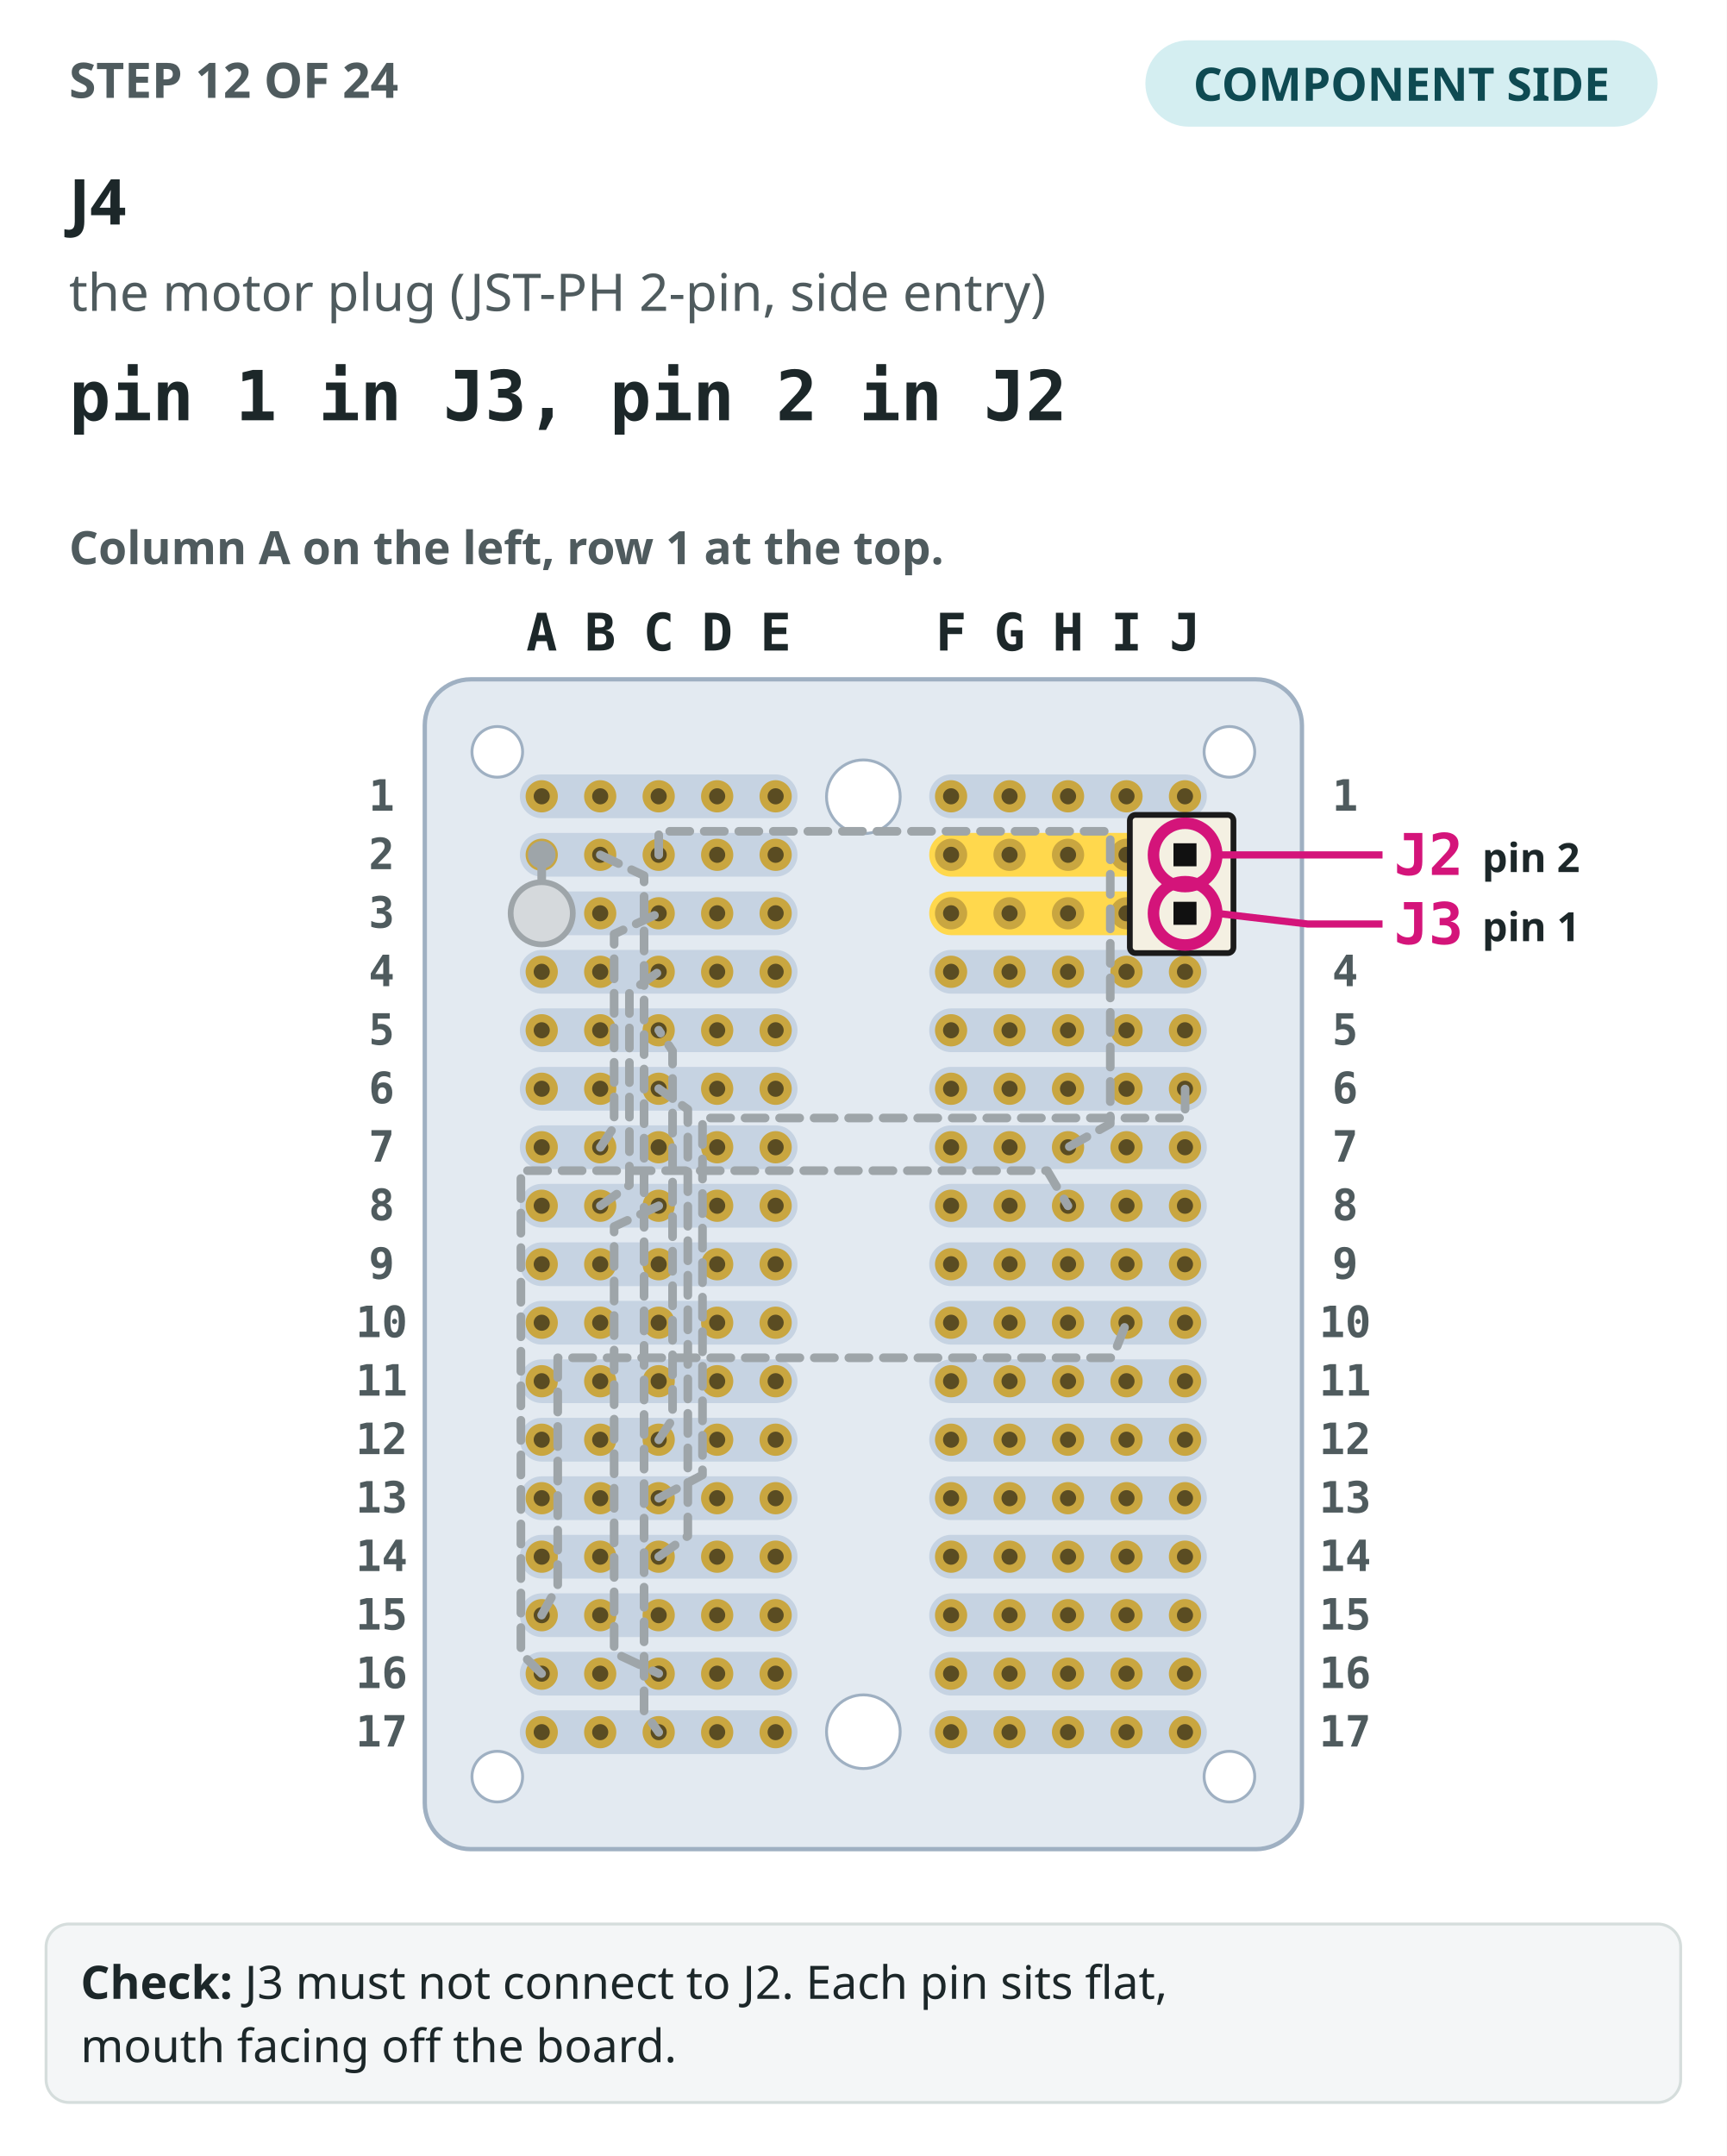
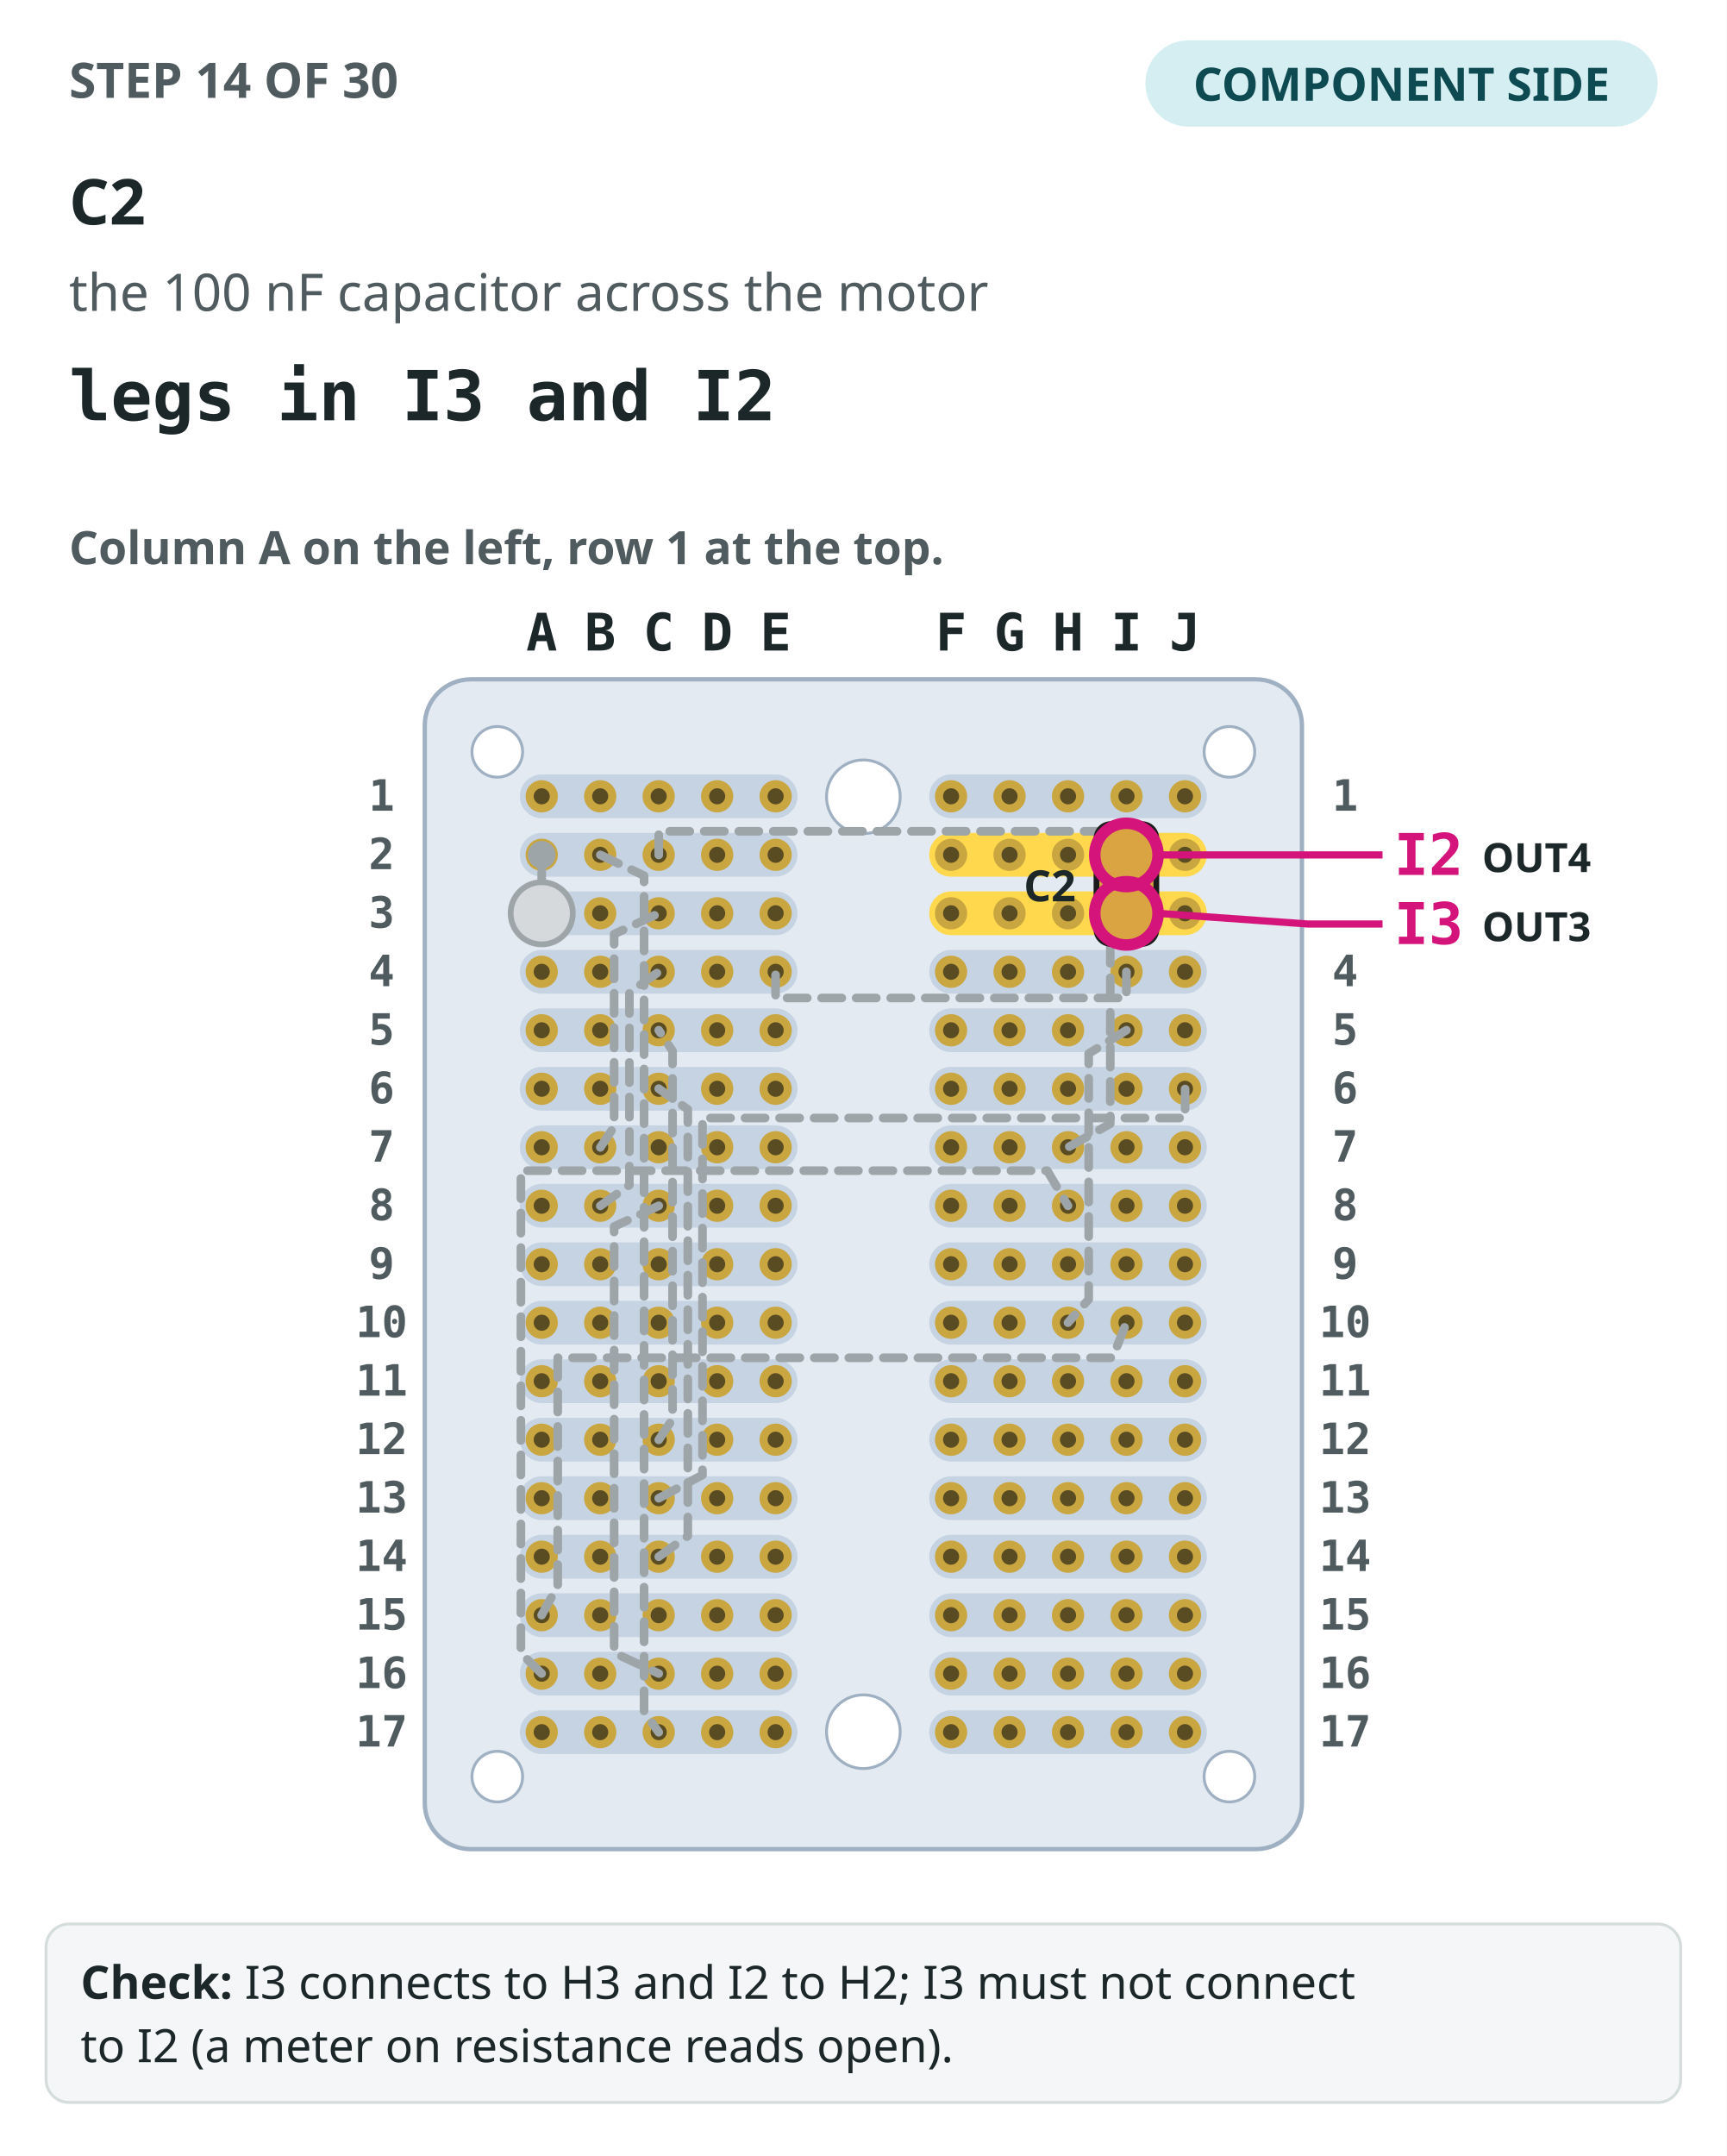
- <svg xmlns="http://www.w3.org/2000/svg" viewBox="0 0 600 749" role="img" aria-label="Step 12: The perfboard seen from the component side, column A on the left, with the 11 earlier steps drawn in grey. J4 drawn in colour, pin 1 in J3, pin 2 in J2, its holes circled.">
+ <svg xmlns="http://www.w3.org/2000/svg" viewBox="0 0 600 749" role="img" aria-label="Step 14: The perfboard seen from the component side, column A on the left, with the 13 earlier steps drawn in grey. C2 drawn in colour, legs in I3 and I2, its holes circled.">
  <rect width="600" height="749" fill="#ffffff" />
-   <text x="24" y="34" font-family="IBM Plex Sans,ui-sans-serif,system-ui,sans-serif" font-size="17" font-weight="700" fill="#4f5b5e">STEP 12 OF 24</text>
+   <text x="24" y="34" font-family="IBM Plex Sans,ui-sans-serif,system-ui,sans-serif" font-size="17" font-weight="700" fill="#4f5b5e">STEP 14 OF 30</text>
  <rect x="398" y="14" width="178" height="30" rx="15" fill="#d4eef1" />
  <text x="487" y="35" text-anchor="middle" font-family="IBM Plex Sans,ui-sans-serif,system-ui,sans-serif" font-size="16" font-weight="700" fill="#0e4a52">COMPONENT SIDE</text>
-   <text x="24" y="78" font-family="IBM Plex Sans,ui-sans-serif,system-ui,sans-serif" font-size="22" font-weight="700" fill="#1c2729">J4</text>
-   <text x="24" y="108" font-family="IBM Plex Sans,ui-sans-serif,system-ui,sans-serif" font-size="18" fill="#4f5b5e">the motor plug (JST-PH 2-pin, side entry)</text>
-   <text x="24" y="146" font-family="IBM Plex Mono,ui-monospace,SFMono-Regular,Menlo,monospace" font-size="24" font-weight="700" fill="#1c2729">pin 1 in J3, pin 2 in J2</text>
+   <text x="24" y="78" font-family="IBM Plex Sans,ui-sans-serif,system-ui,sans-serif" font-size="22" font-weight="700" fill="#1c2729">C2</text>
+   <text x="24" y="108" font-family="IBM Plex Sans,ui-sans-serif,system-ui,sans-serif" font-size="18" fill="#4f5b5e">the 100 nF capacitor across the motor</text>
+   <text x="24" y="146" font-family="IBM Plex Mono,ui-monospace,SFMono-Regular,Menlo,monospace" font-size="24" font-weight="700" fill="#1c2729">legs in I3 and I2</text>
  <text x="24" y="196" font-family="IBM Plex Sans,ui-sans-serif,system-ui,sans-serif" font-size="16" font-weight="600" fill="#4f5b5e">Column A on the left, row 1 at the top.</text>
  <rect x="147.6" y="236" width="304.8" height="406.4" rx="16" fill="#e3eaf1" stroke="#9fb0c2" stroke-width="1.5" />
  <rect x="180.64" y="269.04" width="96.48" height="15.2" rx="7.6" fill="#c6d3e2" />
  <rect x="322.88" y="269.04" width="96.48" height="15.2" rx="7.6" fill="#c6d3e2" />
  <rect x="180.64" y="289.36" width="96.48" height="15.2" rx="7.6" fill="#c6d3e2" />
  <rect x="322.88" y="289.36" width="96.48" height="15.2" rx="7.6" fill="#ffd84d" />
  <rect x="180.64" y="309.68" width="96.48" height="15.2" rx="7.6" fill="#c6d3e2" />
  <rect x="322.88" y="309.68" width="96.48" height="15.2" rx="7.6" fill="#ffd84d" />
  <rect x="180.64" y="330" width="96.48" height="15.2" rx="7.6" fill="#c6d3e2" />
  <rect x="322.88" y="330" width="96.48" height="15.2" rx="7.6" fill="#c6d3e2" />
  <rect x="180.64" y="350.32" width="96.48" height="15.2" rx="7.6" fill="#c6d3e2" />
  <rect x="322.88" y="350.32" width="96.48" height="15.2" rx="7.6" fill="#c6d3e2" />
  <rect x="180.64" y="370.64" width="96.48" height="15.2" rx="7.6" fill="#c6d3e2" />
  <rect x="322.88" y="370.64" width="96.48" height="15.2" rx="7.6" fill="#c6d3e2" />
  <rect x="180.64" y="390.96" width="96.48" height="15.2" rx="7.6" fill="#c6d3e2" />
  <rect x="322.88" y="390.96" width="96.48" height="15.2" rx="7.6" fill="#c6d3e2" />
  <rect x="180.64" y="411.28" width="96.48" height="15.2" rx="7.6" fill="#c6d3e2" />
  <rect x="322.88" y="411.28" width="96.48" height="15.2" rx="7.6" fill="#c6d3e2" />
  <rect x="180.64" y="431.6" width="96.48" height="15.2" rx="7.6" fill="#c6d3e2" />
  <rect x="322.88" y="431.6" width="96.48" height="15.2" rx="7.6" fill="#c6d3e2" />
  <rect x="180.64" y="451.92" width="96.48" height="15.2" rx="7.6" fill="#c6d3e2" />
  <rect x="322.88" y="451.92" width="96.48" height="15.2" rx="7.6" fill="#c6d3e2" />
  <rect x="180.64" y="472.24" width="96.48" height="15.2" rx="7.6" fill="#c6d3e2" />
  <rect x="322.88" y="472.24" width="96.48" height="15.2" rx="7.6" fill="#c6d3e2" />
  <rect x="180.64" y="492.56" width="96.48" height="15.2" rx="7.6" fill="#c6d3e2" />
  <rect x="322.88" y="492.56" width="96.48" height="15.2" rx="7.6" fill="#c6d3e2" />
  <rect x="180.64" y="512.88" width="96.48" height="15.2" rx="7.6" fill="#c6d3e2" />
  <rect x="322.88" y="512.88" width="96.48" height="15.2" rx="7.6" fill="#c6d3e2" />
  <rect x="180.64" y="533.2" width="96.48" height="15.2" rx="7.6" fill="#c6d3e2" />
  <rect x="322.88" y="533.2" width="96.48" height="15.2" rx="7.6" fill="#c6d3e2" />
  <rect x="180.64" y="553.52" width="96.48" height="15.2" rx="7.6" fill="#c6d3e2" />
  <rect x="322.88" y="553.52" width="96.48" height="15.2" rx="7.6" fill="#c6d3e2" />
  <rect x="180.64" y="573.84" width="96.48" height="15.2" rx="7.6" fill="#c6d3e2" />
  <rect x="322.88" y="573.84" width="96.48" height="15.2" rx="7.6" fill="#c6d3e2" />
  <rect x="180.64" y="594.16" width="96.48" height="15.2" rx="7.6" fill="#c6d3e2" />
  <rect x="322.88" y="594.16" width="96.48" height="15.2" rx="7.6" fill="#c6d3e2" />
  <circle cx="300" cy="276.8" r="12.8" fill="#ffffff" stroke="#9fb0c2" />
  <circle cx="300" cy="601.6" r="12.8" fill="#ffffff" stroke="#9fb0c2" />
  <circle cx="172.8" cy="261.2" r="8.8" fill="#ffffff" stroke="#9fb0c2" />
  <circle cx="427.2" cy="261.2" r="8.8" fill="#ffffff" stroke="#9fb0c2" />
  <circle cx="172.8" cy="617.2" r="8.8" fill="#ffffff" stroke="#9fb0c2" />
  <circle cx="427.2" cy="617.2" r="8.8" fill="#ffffff" stroke="#9fb0c2" />
  <circle cx="188.24" cy="276.64" r="5.6" fill="#c9a640" />
  <circle cx="188.24" cy="276.64" r="2.8" fill="#5a4c22" />
  <circle cx="208.56" cy="276.64" r="5.6" fill="#c9a640" />
  <circle cx="208.56" cy="276.64" r="2.8" fill="#5a4c22" />
  <circle cx="228.88" cy="276.64" r="5.6" fill="#c9a640" />
  <circle cx="228.88" cy="276.64" r="2.8" fill="#5a4c22" />
  <circle cx="249.2" cy="276.64" r="5.6" fill="#c9a640" />
  <circle cx="249.2" cy="276.64" r="2.8" fill="#5a4c22" />
  <circle cx="269.52" cy="276.64" r="5.6" fill="#c9a640" />
  <circle cx="269.52" cy="276.64" r="2.8" fill="#5a4c22" />
  <circle cx="330.48" cy="276.64" r="5.6" fill="#c9a640" />
  <circle cx="330.48" cy="276.64" r="2.8" fill="#5a4c22" />
  <circle cx="350.8" cy="276.64" r="5.6" fill="#c9a640" />
  <circle cx="350.8" cy="276.64" r="2.8" fill="#5a4c22" />
  <circle cx="371.12" cy="276.64" r="5.6" fill="#c9a640" />
  <circle cx="371.12" cy="276.64" r="2.8" fill="#5a4c22" />
  <circle cx="391.44" cy="276.64" r="5.6" fill="#c9a640" />
  <circle cx="391.44" cy="276.64" r="2.8" fill="#5a4c22" />
  <circle cx="411.76" cy="276.64" r="5.6" fill="#c9a640" />
  <circle cx="411.76" cy="276.64" r="2.8" fill="#5a4c22" />
  <circle cx="188.24" cy="296.96" r="5.6" fill="#c9a640" />
  <circle cx="188.24" cy="296.96" r="2.8" fill="#5a4c22" />
  <circle cx="208.56" cy="296.96" r="5.6" fill="#c9a640" />
  <circle cx="208.56" cy="296.96" r="2.8" fill="#5a4c22" />
  <circle cx="228.88" cy="296.96" r="5.6" fill="#c9a640" />
  <circle cx="228.88" cy="296.96" r="2.8" fill="#5a4c22" />
  <circle cx="249.2" cy="296.96" r="5.6" fill="#c9a640" />
  <circle cx="249.2" cy="296.96" r="2.8" fill="#5a4c22" />
  <circle cx="269.52" cy="296.96" r="5.6" fill="#c9a640" />
  <circle cx="269.52" cy="296.96" r="2.8" fill="#5a4c22" />
  <circle cx="330.48" cy="296.96" r="5.6" fill="#c9a640" />
  <circle cx="330.48" cy="296.96" r="2.8" fill="#5a4c22" />
  <circle cx="350.8" cy="296.96" r="5.6" fill="#c9a640" />
  <circle cx="350.8" cy="296.96" r="2.8" fill="#5a4c22" />
  <circle cx="371.12" cy="296.96" r="5.6" fill="#c9a640" />
  <circle cx="371.12" cy="296.96" r="2.8" fill="#5a4c22" />
  <circle cx="391.44" cy="296.96" r="5.6" fill="#c9a640" />
  <circle cx="391.44" cy="296.96" r="2.8" fill="#5a4c22" />
  <circle cx="411.76" cy="296.96" r="5.6" fill="#c9a640" />
  <circle cx="411.76" cy="296.96" r="2.8" fill="#5a4c22" />
  <circle cx="188.24" cy="317.28" r="5.6" fill="#c9a640" />
  <circle cx="188.24" cy="317.28" r="2.8" fill="#5a4c22" />
  <circle cx="208.56" cy="317.28" r="5.6" fill="#c9a640" />
  <circle cx="208.56" cy="317.28" r="2.8" fill="#5a4c22" />
  <circle cx="228.88" cy="317.28" r="5.6" fill="#c9a640" />
  <circle cx="228.88" cy="317.28" r="2.8" fill="#5a4c22" />
  <circle cx="249.2" cy="317.28" r="5.6" fill="#c9a640" />
  <circle cx="249.2" cy="317.28" r="2.8" fill="#5a4c22" />
  <circle cx="269.52" cy="317.28" r="5.6" fill="#c9a640" />
  <circle cx="269.52" cy="317.28" r="2.8" fill="#5a4c22" />
  <circle cx="330.48" cy="317.28" r="5.6" fill="#c9a640" />
  <circle cx="330.48" cy="317.28" r="2.8" fill="#5a4c22" />
  <circle cx="350.8" cy="317.28" r="5.6" fill="#c9a640" />
  <circle cx="350.8" cy="317.28" r="2.8" fill="#5a4c22" />
  <circle cx="371.12" cy="317.28" r="5.6" fill="#c9a640" />
  <circle cx="371.12" cy="317.28" r="2.8" fill="#5a4c22" />
  <circle cx="391.44" cy="317.28" r="5.6" fill="#c9a640" />
  <circle cx="391.44" cy="317.28" r="2.8" fill="#5a4c22" />
  <circle cx="411.76" cy="317.28" r="5.6" fill="#c9a640" />
  <circle cx="411.76" cy="317.28" r="2.8" fill="#5a4c22" />
  <circle cx="188.24" cy="337.6" r="5.6" fill="#c9a640" />
  <circle cx="188.24" cy="337.6" r="2.8" fill="#5a4c22" />
  <circle cx="208.56" cy="337.6" r="5.6" fill="#c9a640" />
  <circle cx="208.56" cy="337.6" r="2.8" fill="#5a4c22" />
  <circle cx="228.88" cy="337.6" r="5.6" fill="#c9a640" />
  <circle cx="228.88" cy="337.6" r="2.8" fill="#5a4c22" />
  <circle cx="249.2" cy="337.6" r="5.6" fill="#c9a640" />
  <circle cx="249.2" cy="337.6" r="2.8" fill="#5a4c22" />
  <circle cx="269.52" cy="337.6" r="5.6" fill="#c9a640" />
  <circle cx="269.52" cy="337.6" r="2.8" fill="#5a4c22" />
  <circle cx="330.48" cy="337.6" r="5.6" fill="#c9a640" />
  <circle cx="330.48" cy="337.6" r="2.8" fill="#5a4c22" />
  <circle cx="350.8" cy="337.6" r="5.6" fill="#c9a640" />
  <circle cx="350.8" cy="337.6" r="2.8" fill="#5a4c22" />
  <circle cx="371.12" cy="337.6" r="5.6" fill="#c9a640" />
  <circle cx="371.12" cy="337.6" r="2.8" fill="#5a4c22" />
  <circle cx="391.44" cy="337.6" r="5.6" fill="#c9a640" />
  <circle cx="391.44" cy="337.6" r="2.8" fill="#5a4c22" />
  <circle cx="411.76" cy="337.6" r="5.6" fill="#c9a640" />
  <circle cx="411.76" cy="337.6" r="2.8" fill="#5a4c22" />
  <circle cx="188.24" cy="357.92" r="5.6" fill="#c9a640" />
  <circle cx="188.24" cy="357.92" r="2.8" fill="#5a4c22" />
  <circle cx="208.56" cy="357.92" r="5.6" fill="#c9a640" />
  <circle cx="208.56" cy="357.92" r="2.8" fill="#5a4c22" />
  <circle cx="228.88" cy="357.92" r="5.6" fill="#c9a640" />
  <circle cx="228.88" cy="357.92" r="2.8" fill="#5a4c22" />
  <circle cx="249.2" cy="357.92" r="5.6" fill="#c9a640" />
  <circle cx="249.2" cy="357.92" r="2.8" fill="#5a4c22" />
  <circle cx="269.52" cy="357.92" r="5.6" fill="#c9a640" />
  <circle cx="269.52" cy="357.92" r="2.8" fill="#5a4c22" />
  <circle cx="330.48" cy="357.92" r="5.6" fill="#c9a640" />
  <circle cx="330.48" cy="357.92" r="2.8" fill="#5a4c22" />
  <circle cx="350.8" cy="357.92" r="5.6" fill="#c9a640" />
  <circle cx="350.8" cy="357.92" r="2.8" fill="#5a4c22" />
  <circle cx="371.12" cy="357.92" r="5.6" fill="#c9a640" />
  <circle cx="371.12" cy="357.92" r="2.8" fill="#5a4c22" />
  <circle cx="391.44" cy="357.92" r="5.6" fill="#c9a640" />
  <circle cx="391.44" cy="357.92" r="2.8" fill="#5a4c22" />
  <circle cx="411.76" cy="357.92" r="5.6" fill="#c9a640" />
  <circle cx="411.76" cy="357.92" r="2.8" fill="#5a4c22" />
  <circle cx="188.24" cy="378.24" r="5.6" fill="#c9a640" />
  <circle cx="188.24" cy="378.24" r="2.8" fill="#5a4c22" />
  <circle cx="208.56" cy="378.24" r="5.6" fill="#c9a640" />
  <circle cx="208.56" cy="378.24" r="2.8" fill="#5a4c22" />
  <circle cx="228.88" cy="378.24" r="5.6" fill="#c9a640" />
  <circle cx="228.88" cy="378.24" r="2.8" fill="#5a4c22" />
  <circle cx="249.2" cy="378.24" r="5.6" fill="#c9a640" />
  <circle cx="249.2" cy="378.24" r="2.8" fill="#5a4c22" />
  <circle cx="269.52" cy="378.24" r="5.6" fill="#c9a640" />
  <circle cx="269.52" cy="378.24" r="2.8" fill="#5a4c22" />
  <circle cx="330.48" cy="378.24" r="5.6" fill="#c9a640" />
  <circle cx="330.48" cy="378.24" r="2.8" fill="#5a4c22" />
  <circle cx="350.8" cy="378.24" r="5.6" fill="#c9a640" />
  <circle cx="350.8" cy="378.24" r="2.8" fill="#5a4c22" />
  <circle cx="371.12" cy="378.24" r="5.6" fill="#c9a640" />
  <circle cx="371.12" cy="378.24" r="2.8" fill="#5a4c22" />
  <circle cx="391.44" cy="378.24" r="5.6" fill="#c9a640" />
  <circle cx="391.44" cy="378.24" r="2.8" fill="#5a4c22" />
  <circle cx="411.76" cy="378.24" r="5.6" fill="#c9a640" />
  <circle cx="411.76" cy="378.24" r="2.8" fill="#5a4c22" />
  <circle cx="188.24" cy="398.56" r="5.6" fill="#c9a640" />
  <circle cx="188.24" cy="398.56" r="2.8" fill="#5a4c22" />
  <circle cx="208.56" cy="398.56" r="5.6" fill="#c9a640" />
  <circle cx="208.56" cy="398.56" r="2.8" fill="#5a4c22" />
  <circle cx="228.88" cy="398.56" r="5.6" fill="#c9a640" />
  <circle cx="228.88" cy="398.56" r="2.8" fill="#5a4c22" />
  <circle cx="249.2" cy="398.56" r="5.6" fill="#c9a640" />
  <circle cx="249.2" cy="398.56" r="2.8" fill="#5a4c22" />
  <circle cx="269.52" cy="398.56" r="5.6" fill="#c9a640" />
  <circle cx="269.52" cy="398.56" r="2.8" fill="#5a4c22" />
  <circle cx="330.48" cy="398.56" r="5.6" fill="#c9a640" />
  <circle cx="330.48" cy="398.56" r="2.8" fill="#5a4c22" />
  <circle cx="350.8" cy="398.56" r="5.6" fill="#c9a640" />
  <circle cx="350.8" cy="398.56" r="2.8" fill="#5a4c22" />
  <circle cx="371.12" cy="398.56" r="5.6" fill="#c9a640" />
  <circle cx="371.12" cy="398.56" r="2.8" fill="#5a4c22" />
  <circle cx="391.44" cy="398.56" r="5.6" fill="#c9a640" />
  <circle cx="391.44" cy="398.56" r="2.8" fill="#5a4c22" />
  <circle cx="411.76" cy="398.56" r="5.6" fill="#c9a640" />
  <circle cx="411.76" cy="398.56" r="2.8" fill="#5a4c22" />
  <circle cx="188.24" cy="418.88" r="5.6" fill="#c9a640" />
  <circle cx="188.24" cy="418.88" r="2.8" fill="#5a4c22" />
  <circle cx="208.56" cy="418.88" r="5.6" fill="#c9a640" />
  <circle cx="208.56" cy="418.88" r="2.8" fill="#5a4c22" />
  <circle cx="228.88" cy="418.88" r="5.6" fill="#c9a640" />
  <circle cx="228.88" cy="418.88" r="2.8" fill="#5a4c22" />
  <circle cx="249.2" cy="418.88" r="5.6" fill="#c9a640" />
  <circle cx="249.2" cy="418.88" r="2.8" fill="#5a4c22" />
  <circle cx="269.52" cy="418.88" r="5.6" fill="#c9a640" />
  <circle cx="269.52" cy="418.88" r="2.8" fill="#5a4c22" />
  <circle cx="330.48" cy="418.88" r="5.6" fill="#c9a640" />
  <circle cx="330.48" cy="418.88" r="2.8" fill="#5a4c22" />
  <circle cx="350.8" cy="418.88" r="5.6" fill="#c9a640" />
  <circle cx="350.8" cy="418.88" r="2.8" fill="#5a4c22" />
  <circle cx="371.12" cy="418.88" r="5.6" fill="#c9a640" />
  <circle cx="371.12" cy="418.88" r="2.8" fill="#5a4c22" />
  <circle cx="391.44" cy="418.88" r="5.6" fill="#c9a640" />
  <circle cx="391.44" cy="418.88" r="2.8" fill="#5a4c22" />
  <circle cx="411.76" cy="418.88" r="5.6" fill="#c9a640" />
  <circle cx="411.76" cy="418.88" r="2.8" fill="#5a4c22" />
  <circle cx="188.24" cy="439.2" r="5.6" fill="#c9a640" />
  <circle cx="188.24" cy="439.2" r="2.8" fill="#5a4c22" />
  <circle cx="208.56" cy="439.2" r="5.6" fill="#c9a640" />
  <circle cx="208.56" cy="439.2" r="2.8" fill="#5a4c22" />
  <circle cx="228.88" cy="439.2" r="5.6" fill="#c9a640" />
  <circle cx="228.88" cy="439.2" r="2.8" fill="#5a4c22" />
  <circle cx="249.2" cy="439.2" r="5.6" fill="#c9a640" />
  <circle cx="249.2" cy="439.2" r="2.8" fill="#5a4c22" />
  <circle cx="269.52" cy="439.2" r="5.6" fill="#c9a640" />
  <circle cx="269.52" cy="439.2" r="2.8" fill="#5a4c22" />
  <circle cx="330.48" cy="439.2" r="5.6" fill="#c9a640" />
  <circle cx="330.48" cy="439.2" r="2.8" fill="#5a4c22" />
  <circle cx="350.8" cy="439.2" r="5.6" fill="#c9a640" />
  <circle cx="350.8" cy="439.2" r="2.8" fill="#5a4c22" />
  <circle cx="371.12" cy="439.2" r="5.6" fill="#c9a640" />
  <circle cx="371.12" cy="439.2" r="2.8" fill="#5a4c22" />
  <circle cx="391.44" cy="439.2" r="5.6" fill="#c9a640" />
  <circle cx="391.44" cy="439.2" r="2.8" fill="#5a4c22" />
  <circle cx="411.76" cy="439.2" r="5.6" fill="#c9a640" />
  <circle cx="411.76" cy="439.2" r="2.8" fill="#5a4c22" />
  <circle cx="188.24" cy="459.52" r="5.6" fill="#c9a640" />
  <circle cx="188.24" cy="459.52" r="2.8" fill="#5a4c22" />
  <circle cx="208.56" cy="459.52" r="5.6" fill="#c9a640" />
  <circle cx="208.56" cy="459.52" r="2.8" fill="#5a4c22" />
  <circle cx="228.88" cy="459.52" r="5.6" fill="#c9a640" />
  <circle cx="228.88" cy="459.52" r="2.8" fill="#5a4c22" />
  <circle cx="249.2" cy="459.52" r="5.6" fill="#c9a640" />
  <circle cx="249.2" cy="459.52" r="2.8" fill="#5a4c22" />
  <circle cx="269.52" cy="459.52" r="5.6" fill="#c9a640" />
  <circle cx="269.52" cy="459.52" r="2.8" fill="#5a4c22" />
  <circle cx="330.48" cy="459.52" r="5.6" fill="#c9a640" />
  <circle cx="330.48" cy="459.52" r="2.8" fill="#5a4c22" />
  <circle cx="350.8" cy="459.52" r="5.6" fill="#c9a640" />
  <circle cx="350.8" cy="459.52" r="2.8" fill="#5a4c22" />
  <circle cx="371.12" cy="459.52" r="5.6" fill="#c9a640" />
  <circle cx="371.12" cy="459.52" r="2.8" fill="#5a4c22" />
  <circle cx="391.44" cy="459.52" r="5.6" fill="#c9a640" />
  <circle cx="391.44" cy="459.52" r="2.8" fill="#5a4c22" />
  <circle cx="411.76" cy="459.52" r="5.6" fill="#c9a640" />
  <circle cx="411.76" cy="459.52" r="2.8" fill="#5a4c22" />
  <circle cx="188.24" cy="479.84" r="5.6" fill="#c9a640" />
  <circle cx="188.24" cy="479.84" r="2.8" fill="#5a4c22" />
  <circle cx="208.56" cy="479.84" r="5.6" fill="#c9a640" />
  <circle cx="208.56" cy="479.84" r="2.8" fill="#5a4c22" />
  <circle cx="228.88" cy="479.84" r="5.6" fill="#c9a640" />
  <circle cx="228.88" cy="479.84" r="2.8" fill="#5a4c22" />
  <circle cx="249.2" cy="479.84" r="5.6" fill="#c9a640" />
  <circle cx="249.2" cy="479.84" r="2.8" fill="#5a4c22" />
  <circle cx="269.52" cy="479.84" r="5.6" fill="#c9a640" />
  <circle cx="269.52" cy="479.84" r="2.8" fill="#5a4c22" />
  <circle cx="330.48" cy="479.84" r="5.6" fill="#c9a640" />
  <circle cx="330.48" cy="479.84" r="2.8" fill="#5a4c22" />
  <circle cx="350.8" cy="479.84" r="5.6" fill="#c9a640" />
  <circle cx="350.8" cy="479.84" r="2.8" fill="#5a4c22" />
  <circle cx="371.12" cy="479.84" r="5.6" fill="#c9a640" />
  <circle cx="371.12" cy="479.84" r="2.8" fill="#5a4c22" />
  <circle cx="391.44" cy="479.84" r="5.6" fill="#c9a640" />
  <circle cx="391.44" cy="479.84" r="2.8" fill="#5a4c22" />
  <circle cx="411.76" cy="479.84" r="5.6" fill="#c9a640" />
  <circle cx="411.76" cy="479.84" r="2.8" fill="#5a4c22" />
  <circle cx="188.24" cy="500.16" r="5.6" fill="#c9a640" />
  <circle cx="188.24" cy="500.16" r="2.8" fill="#5a4c22" />
  <circle cx="208.56" cy="500.16" r="5.6" fill="#c9a640" />
  <circle cx="208.56" cy="500.16" r="2.8" fill="#5a4c22" />
  <circle cx="228.88" cy="500.16" r="5.6" fill="#c9a640" />
  <circle cx="228.88" cy="500.16" r="2.8" fill="#5a4c22" />
  <circle cx="249.2" cy="500.16" r="5.6" fill="#c9a640" />
  <circle cx="249.2" cy="500.16" r="2.8" fill="#5a4c22" />
  <circle cx="269.52" cy="500.16" r="5.6" fill="#c9a640" />
  <circle cx="269.52" cy="500.16" r="2.8" fill="#5a4c22" />
  <circle cx="330.48" cy="500.16" r="5.6" fill="#c9a640" />
  <circle cx="330.48" cy="500.16" r="2.8" fill="#5a4c22" />
  <circle cx="350.8" cy="500.16" r="5.6" fill="#c9a640" />
  <circle cx="350.8" cy="500.16" r="2.8" fill="#5a4c22" />
  <circle cx="371.12" cy="500.16" r="5.6" fill="#c9a640" />
  <circle cx="371.12" cy="500.16" r="2.8" fill="#5a4c22" />
  <circle cx="391.44" cy="500.16" r="5.6" fill="#c9a640" />
  <circle cx="391.44" cy="500.16" r="2.8" fill="#5a4c22" />
  <circle cx="411.76" cy="500.16" r="5.6" fill="#c9a640" />
  <circle cx="411.76" cy="500.16" r="2.8" fill="#5a4c22" />
  <circle cx="188.24" cy="520.48" r="5.6" fill="#c9a640" />
  <circle cx="188.24" cy="520.48" r="2.8" fill="#5a4c22" />
  <circle cx="208.56" cy="520.48" r="5.6" fill="#c9a640" />
  <circle cx="208.56" cy="520.48" r="2.8" fill="#5a4c22" />
  <circle cx="228.88" cy="520.48" r="5.6" fill="#c9a640" />
  <circle cx="228.88" cy="520.48" r="2.8" fill="#5a4c22" />
  <circle cx="249.2" cy="520.48" r="5.6" fill="#c9a640" />
  <circle cx="249.2" cy="520.48" r="2.8" fill="#5a4c22" />
  <circle cx="269.52" cy="520.48" r="5.6" fill="#c9a640" />
  <circle cx="269.52" cy="520.48" r="2.8" fill="#5a4c22" />
  <circle cx="330.48" cy="520.48" r="5.6" fill="#c9a640" />
  <circle cx="330.48" cy="520.48" r="2.8" fill="#5a4c22" />
  <circle cx="350.8" cy="520.48" r="5.6" fill="#c9a640" />
  <circle cx="350.8" cy="520.48" r="2.8" fill="#5a4c22" />
  <circle cx="371.12" cy="520.48" r="5.6" fill="#c9a640" />
  <circle cx="371.12" cy="520.48" r="2.8" fill="#5a4c22" />
  <circle cx="391.44" cy="520.48" r="5.6" fill="#c9a640" />
  <circle cx="391.44" cy="520.48" r="2.8" fill="#5a4c22" />
  <circle cx="411.76" cy="520.48" r="5.6" fill="#c9a640" />
  <circle cx="411.76" cy="520.48" r="2.8" fill="#5a4c22" />
  <circle cx="188.24" cy="540.8" r="5.6" fill="#c9a640" />
  <circle cx="188.24" cy="540.8" r="2.8" fill="#5a4c22" />
  <circle cx="208.56" cy="540.8" r="5.6" fill="#c9a640" />
  <circle cx="208.56" cy="540.8" r="2.8" fill="#5a4c22" />
  <circle cx="228.88" cy="540.8" r="5.6" fill="#c9a640" />
  <circle cx="228.88" cy="540.8" r="2.8" fill="#5a4c22" />
  <circle cx="249.2" cy="540.8" r="5.6" fill="#c9a640" />
  <circle cx="249.2" cy="540.8" r="2.8" fill="#5a4c22" />
  <circle cx="269.52" cy="540.8" r="5.6" fill="#c9a640" />
  <circle cx="269.52" cy="540.8" r="2.8" fill="#5a4c22" />
  <circle cx="330.48" cy="540.8" r="5.6" fill="#c9a640" />
  <circle cx="330.48" cy="540.8" r="2.8" fill="#5a4c22" />
  <circle cx="350.8" cy="540.8" r="5.6" fill="#c9a640" />
  <circle cx="350.8" cy="540.8" r="2.8" fill="#5a4c22" />
  <circle cx="371.12" cy="540.8" r="5.6" fill="#c9a640" />
  <circle cx="371.12" cy="540.8" r="2.8" fill="#5a4c22" />
  <circle cx="391.44" cy="540.8" r="5.6" fill="#c9a640" />
  <circle cx="391.44" cy="540.8" r="2.8" fill="#5a4c22" />
  <circle cx="411.76" cy="540.8" r="5.6" fill="#c9a640" />
  <circle cx="411.76" cy="540.8" r="2.8" fill="#5a4c22" />
  <circle cx="188.24" cy="561.12" r="5.6" fill="#c9a640" />
  <circle cx="188.24" cy="561.12" r="2.8" fill="#5a4c22" />
  <circle cx="208.56" cy="561.12" r="5.6" fill="#c9a640" />
  <circle cx="208.56" cy="561.12" r="2.8" fill="#5a4c22" />
  <circle cx="228.88" cy="561.12" r="5.6" fill="#c9a640" />
  <circle cx="228.88" cy="561.12" r="2.8" fill="#5a4c22" />
  <circle cx="249.2" cy="561.12" r="5.6" fill="#c9a640" />
  <circle cx="249.2" cy="561.12" r="2.8" fill="#5a4c22" />
  <circle cx="269.52" cy="561.12" r="5.6" fill="#c9a640" />
  <circle cx="269.52" cy="561.12" r="2.8" fill="#5a4c22" />
  <circle cx="330.48" cy="561.12" r="5.6" fill="#c9a640" />
  <circle cx="330.48" cy="561.12" r="2.8" fill="#5a4c22" />
  <circle cx="350.8" cy="561.12" r="5.6" fill="#c9a640" />
  <circle cx="350.8" cy="561.12" r="2.8" fill="#5a4c22" />
  <circle cx="371.12" cy="561.12" r="5.6" fill="#c9a640" />
  <circle cx="371.12" cy="561.12" r="2.8" fill="#5a4c22" />
  <circle cx="391.44" cy="561.12" r="5.6" fill="#c9a640" />
  <circle cx="391.44" cy="561.12" r="2.8" fill="#5a4c22" />
  <circle cx="411.76" cy="561.12" r="5.6" fill="#c9a640" />
  <circle cx="411.76" cy="561.12" r="2.8" fill="#5a4c22" />
  <circle cx="188.24" cy="581.44" r="5.6" fill="#c9a640" />
  <circle cx="188.24" cy="581.44" r="2.8" fill="#5a4c22" />
  <circle cx="208.56" cy="581.44" r="5.6" fill="#c9a640" />
  <circle cx="208.56" cy="581.44" r="2.8" fill="#5a4c22" />
  <circle cx="228.88" cy="581.44" r="5.6" fill="#c9a640" />
  <circle cx="228.88" cy="581.44" r="2.8" fill="#5a4c22" />
  <circle cx="249.2" cy="581.44" r="5.6" fill="#c9a640" />
  <circle cx="249.2" cy="581.44" r="2.8" fill="#5a4c22" />
  <circle cx="269.52" cy="581.44" r="5.6" fill="#c9a640" />
  <circle cx="269.52" cy="581.44" r="2.8" fill="#5a4c22" />
  <circle cx="330.48" cy="581.44" r="5.6" fill="#c9a640" />
  <circle cx="330.48" cy="581.44" r="2.8" fill="#5a4c22" />
  <circle cx="350.8" cy="581.44" r="5.6" fill="#c9a640" />
  <circle cx="350.8" cy="581.44" r="2.8" fill="#5a4c22" />
  <circle cx="371.12" cy="581.44" r="5.6" fill="#c9a640" />
  <circle cx="371.12" cy="581.44" r="2.8" fill="#5a4c22" />
  <circle cx="391.44" cy="581.44" r="5.6" fill="#c9a640" />
  <circle cx="391.44" cy="581.44" r="2.8" fill="#5a4c22" />
  <circle cx="411.76" cy="581.44" r="5.6" fill="#c9a640" />
  <circle cx="411.76" cy="581.44" r="2.8" fill="#5a4c22" />
  <circle cx="188.24" cy="601.76" r="5.6" fill="#c9a640" />
  <circle cx="188.24" cy="601.76" r="2.8" fill="#5a4c22" />
  <circle cx="208.56" cy="601.76" r="5.6" fill="#c9a640" />
  <circle cx="208.56" cy="601.76" r="2.8" fill="#5a4c22" />
  <circle cx="228.88" cy="601.76" r="5.6" fill="#c9a640" />
  <circle cx="228.88" cy="601.76" r="2.8" fill="#5a4c22" />
  <circle cx="249.2" cy="601.76" r="5.6" fill="#c9a640" />
  <circle cx="249.2" cy="601.76" r="2.8" fill="#5a4c22" />
  <circle cx="269.52" cy="601.76" r="5.6" fill="#c9a640" />
  <circle cx="269.52" cy="601.76" r="2.8" fill="#5a4c22" />
  <circle cx="330.48" cy="601.76" r="5.6" fill="#c9a640" />
  <circle cx="330.48" cy="601.76" r="2.8" fill="#5a4c22" />
  <circle cx="350.8" cy="601.76" r="5.6" fill="#c9a640" />
  <circle cx="350.8" cy="601.76" r="2.8" fill="#5a4c22" />
  <circle cx="371.12" cy="601.76" r="5.6" fill="#c9a640" />
  <circle cx="371.12" cy="601.76" r="2.8" fill="#5a4c22" />
  <circle cx="391.44" cy="601.76" r="5.6" fill="#c9a640" />
  <circle cx="391.44" cy="601.76" r="2.8" fill="#5a4c22" />
  <circle cx="411.76" cy="601.76" r="5.6" fill="#c9a640" />
  <circle cx="411.76" cy="601.76" r="2.8" fill="#5a4c22" />
  <polyline points="208.6,398.6 213.4,391.4 213.4,324.5 228.9,317.3" fill="none" stroke="#9ea5a9" stroke-width="3" stroke-dasharray="7 5" stroke-linecap="round" stroke-linejoin="round" />
  <polyline points="208.6,418.9 218.7,411.7 218.7,344.8 228.9,337.6" fill="none" stroke="#9ea5a9" stroke-width="3" stroke-dasharray="7 5" stroke-linecap="round" stroke-linejoin="round" />
  <polyline points="228.9,500.2 233.7,493.0 233.7,365.1 228.9,357.9" fill="none" stroke="#9ea5a9" stroke-width="3" stroke-dasharray="7 5" stroke-linecap="round" stroke-linejoin="round" />
  <polyline points="228.9,540.8 239.0,533.6 239.0,385.4 228.9,378.2" fill="none" stroke="#9ea5a9" stroke-width="3" stroke-dasharray="7 5" stroke-linecap="round" stroke-linejoin="round" />
  <polyline points="228.9,418.9 213.4,426.1 213.4,574.2 228.9,581.4" fill="none" stroke="#9ea5a9" stroke-width="3" stroke-dasharray="7 5" stroke-linecap="round" stroke-linejoin="round" />
  <polyline points="228.9,297.0 228.9,288.8 385.8,288.8 385.8,390.4 371.1,398.6" fill="none" stroke="#9ea5a9" stroke-width="3" stroke-dasharray="7 5" stroke-linecap="round" stroke-linejoin="round" />
  <polyline points="188.2,561.1 193.8,551.0 193.8,471.7 386.6,471.7 391.4,459.5" fill="none" stroke="#9ea5a9" stroke-width="3" stroke-dasharray="7 5" stroke-linecap="round" stroke-linejoin="round" />
  <polyline points="228.9,520.5 244.1,512.4 244.1,388.4 411.8,388.4 411.8,378.2" fill="none" stroke="#9ea5a9" stroke-width="3" stroke-dasharray="7 5" stroke-linecap="round" stroke-linejoin="round" />
  <polyline points="208.6,297.0 223.8,304.2 223.8,594.6 228.9,601.8" fill="none" stroke="#9ea5a9" stroke-width="3" stroke-dasharray="7 5" stroke-linecap="round" stroke-linejoin="round" />
  <polyline points="188.2,581.4 181.0,574.3 181.0,406.7 363.9,406.7 371.1,418.9" fill="none" stroke="#9ea5a9" stroke-width="3" stroke-dasharray="7 5" stroke-linecap="round" stroke-linejoin="round" />
+   <polyline points="391.4,337.6 391.4,346.7 269.5,346.7 269.5,337.6" fill="none" stroke="#9ea5a9" stroke-width="3" stroke-dasharray="7 5" stroke-linecap="round" stroke-linejoin="round" />
+   <polyline points="391.4,357.9 378.3,366.0 378.3,451.4 371.1,459.5" fill="none" stroke="#9ea5a9" stroke-width="3" stroke-dasharray="7 5" stroke-linecap="round" stroke-linejoin="round" />
  <line x1="188.24" y1="317.28" x2="188.24" y2="296.96" stroke="#9ea5a9" stroke-width="3" />
  <circle cx="188.24" cy="317.28" r="10.8" fill="#d5d9dc" stroke="#9ea5a9" stroke-width="2" />
  <circle cx="188.24" cy="296.96" r="4.8" fill="#9ea5a9" />
  <text x="188.24" y="226" text-anchor="middle" font-family="IBM Plex Mono,ui-monospace,SFMono-Regular,Menlo,monospace" font-size="18" font-weight="700" fill="#1c2729">A</text>
  <text x="208.56" y="226" text-anchor="middle" font-family="IBM Plex Mono,ui-monospace,SFMono-Regular,Menlo,monospace" font-size="18" font-weight="700" fill="#1c2729">B</text>
  <text x="228.88" y="226" text-anchor="middle" font-family="IBM Plex Mono,ui-monospace,SFMono-Regular,Menlo,monospace" font-size="18" font-weight="700" fill="#1c2729">C</text>
  <text x="249.2" y="226" text-anchor="middle" font-family="IBM Plex Mono,ui-monospace,SFMono-Regular,Menlo,monospace" font-size="18" font-weight="700" fill="#1c2729">D</text>
  <text x="269.52" y="226" text-anchor="middle" font-family="IBM Plex Mono,ui-monospace,SFMono-Regular,Menlo,monospace" font-size="18" font-weight="700" fill="#1c2729">E</text>
  <text x="330.48" y="226" text-anchor="middle" font-family="IBM Plex Mono,ui-monospace,SFMono-Regular,Menlo,monospace" font-size="18" font-weight="700" fill="#1c2729">F</text>
  <text x="350.8" y="226" text-anchor="middle" font-family="IBM Plex Mono,ui-monospace,SFMono-Regular,Menlo,monospace" font-size="18" font-weight="700" fill="#1c2729">G</text>
  <text x="371.12" y="226" text-anchor="middle" font-family="IBM Plex Mono,ui-monospace,SFMono-Regular,Menlo,monospace" font-size="18" font-weight="700" fill="#1c2729">H</text>
  <text x="391.44" y="226" text-anchor="middle" font-family="IBM Plex Mono,ui-monospace,SFMono-Regular,Menlo,monospace" font-size="18" font-weight="700" fill="#1c2729">I</text>
  <text x="411.76" y="226" text-anchor="middle" font-family="IBM Plex Mono,ui-monospace,SFMono-Regular,Menlo,monospace" font-size="18" font-weight="700" fill="#1c2729">J</text>
  <text x="132.6" y="281.64" text-anchor="middle" font-family="IBM Plex Mono,ui-monospace,SFMono-Regular,Menlo,monospace" font-size="15" font-weight="700" fill="#4f5b5e">1</text>
  <text x="467.4" y="281.64" text-anchor="middle" font-family="IBM Plex Mono,ui-monospace,SFMono-Regular,Menlo,monospace" font-size="15" font-weight="700" fill="#4f5b5e">1</text>
  <text x="132.6" y="301.96" text-anchor="middle" font-family="IBM Plex Mono,ui-monospace,SFMono-Regular,Menlo,monospace" font-size="15" font-weight="700" fill="#4f5b5e">2</text>
  <text x="132.6" y="322.28" text-anchor="middle" font-family="IBM Plex Mono,ui-monospace,SFMono-Regular,Menlo,monospace" font-size="15" font-weight="700" fill="#4f5b5e">3</text>
  <text x="132.6" y="342.6" text-anchor="middle" font-family="IBM Plex Mono,ui-monospace,SFMono-Regular,Menlo,monospace" font-size="15" font-weight="700" fill="#4f5b5e">4</text>
  <text x="467.4" y="342.6" text-anchor="middle" font-family="IBM Plex Mono,ui-monospace,SFMono-Regular,Menlo,monospace" font-size="15" font-weight="700" fill="#4f5b5e">4</text>
  <text x="132.6" y="362.92" text-anchor="middle" font-family="IBM Plex Mono,ui-monospace,SFMono-Regular,Menlo,monospace" font-size="15" font-weight="700" fill="#4f5b5e">5</text>
  <text x="467.4" y="362.92" text-anchor="middle" font-family="IBM Plex Mono,ui-monospace,SFMono-Regular,Menlo,monospace" font-size="15" font-weight="700" fill="#4f5b5e">5</text>
  <text x="132.6" y="383.24" text-anchor="middle" font-family="IBM Plex Mono,ui-monospace,SFMono-Regular,Menlo,monospace" font-size="15" font-weight="700" fill="#4f5b5e">6</text>
  <text x="467.4" y="383.24" text-anchor="middle" font-family="IBM Plex Mono,ui-monospace,SFMono-Regular,Menlo,monospace" font-size="15" font-weight="700" fill="#4f5b5e">6</text>
  <text x="132.6" y="403.56" text-anchor="middle" font-family="IBM Plex Mono,ui-monospace,SFMono-Regular,Menlo,monospace" font-size="15" font-weight="700" fill="#4f5b5e">7</text>
  <text x="467.4" y="403.56" text-anchor="middle" font-family="IBM Plex Mono,ui-monospace,SFMono-Regular,Menlo,monospace" font-size="15" font-weight="700" fill="#4f5b5e">7</text>
  <text x="132.6" y="423.88" text-anchor="middle" font-family="IBM Plex Mono,ui-monospace,SFMono-Regular,Menlo,monospace" font-size="15" font-weight="700" fill="#4f5b5e">8</text>
  <text x="467.4" y="423.88" text-anchor="middle" font-family="IBM Plex Mono,ui-monospace,SFMono-Regular,Menlo,monospace" font-size="15" font-weight="700" fill="#4f5b5e">8</text>
  <text x="132.6" y="444.2" text-anchor="middle" font-family="IBM Plex Mono,ui-monospace,SFMono-Regular,Menlo,monospace" font-size="15" font-weight="700" fill="#4f5b5e">9</text>
  <text x="467.4" y="444.2" text-anchor="middle" font-family="IBM Plex Mono,ui-monospace,SFMono-Regular,Menlo,monospace" font-size="15" font-weight="700" fill="#4f5b5e">9</text>
  <text x="132.6" y="464.52" text-anchor="middle" font-family="IBM Plex Mono,ui-monospace,SFMono-Regular,Menlo,monospace" font-size="15" font-weight="700" fill="#4f5b5e">10</text>
  <text x="467.4" y="464.52" text-anchor="middle" font-family="IBM Plex Mono,ui-monospace,SFMono-Regular,Menlo,monospace" font-size="15" font-weight="700" fill="#4f5b5e">10</text>
  <text x="132.6" y="484.84" text-anchor="middle" font-family="IBM Plex Mono,ui-monospace,SFMono-Regular,Menlo,monospace" font-size="15" font-weight="700" fill="#4f5b5e">11</text>
  <text x="467.4" y="484.84" text-anchor="middle" font-family="IBM Plex Mono,ui-monospace,SFMono-Regular,Menlo,monospace" font-size="15" font-weight="700" fill="#4f5b5e">11</text>
  <text x="132.6" y="505.16" text-anchor="middle" font-family="IBM Plex Mono,ui-monospace,SFMono-Regular,Menlo,monospace" font-size="15" font-weight="700" fill="#4f5b5e">12</text>
  <text x="467.4" y="505.16" text-anchor="middle" font-family="IBM Plex Mono,ui-monospace,SFMono-Regular,Menlo,monospace" font-size="15" font-weight="700" fill="#4f5b5e">12</text>
  <text x="132.6" y="525.48" text-anchor="middle" font-family="IBM Plex Mono,ui-monospace,SFMono-Regular,Menlo,monospace" font-size="15" font-weight="700" fill="#4f5b5e">13</text>
  <text x="467.4" y="525.48" text-anchor="middle" font-family="IBM Plex Mono,ui-monospace,SFMono-Regular,Menlo,monospace" font-size="15" font-weight="700" fill="#4f5b5e">13</text>
  <text x="132.6" y="545.8" text-anchor="middle" font-family="IBM Plex Mono,ui-monospace,SFMono-Regular,Menlo,monospace" font-size="15" font-weight="700" fill="#4f5b5e">14</text>
  <text x="467.4" y="545.8" text-anchor="middle" font-family="IBM Plex Mono,ui-monospace,SFMono-Regular,Menlo,monospace" font-size="15" font-weight="700" fill="#4f5b5e">14</text>
  <text x="132.6" y="566.12" text-anchor="middle" font-family="IBM Plex Mono,ui-monospace,SFMono-Regular,Menlo,monospace" font-size="15" font-weight="700" fill="#4f5b5e">15</text>
  <text x="467.4" y="566.12" text-anchor="middle" font-family="IBM Plex Mono,ui-monospace,SFMono-Regular,Menlo,monospace" font-size="15" font-weight="700" fill="#4f5b5e">15</text>
  <text x="132.6" y="586.44" text-anchor="middle" font-family="IBM Plex Mono,ui-monospace,SFMono-Regular,Menlo,monospace" font-size="15" font-weight="700" fill="#4f5b5e">16</text>
  <text x="467.4" y="586.44" text-anchor="middle" font-family="IBM Plex Mono,ui-monospace,SFMono-Regular,Menlo,monospace" font-size="15" font-weight="700" fill="#4f5b5e">16</text>
  <text x="132.6" y="606.76" text-anchor="middle" font-family="IBM Plex Mono,ui-monospace,SFMono-Regular,Menlo,monospace" font-size="15" font-weight="700" fill="#4f5b5e">17</text>
  <text x="467.4" y="606.76" text-anchor="middle" font-family="IBM Plex Mono,ui-monospace,SFMono-Regular,Menlo,monospace" font-size="15" font-weight="700" fill="#4f5b5e">17</text>
-   <rect x="392.6" y="283.1" width="36.0" height="48.0" rx="2" fill="#f4f0e2" stroke="#1b1b1b" stroke-width="2" />
-   <rect x="407.76" y="292.96" width="8" height="8" fill="#111" />
-   <rect x="407.76" y="313.28" width="8" height="8" fill="#111" />
-   <circle cx="411.8" cy="317.3" r="11" fill="none" stroke="#d4147a" stroke-width="4" />
-   <circle cx="411.8" cy="297.0" r="11" fill="none" stroke="#d4147a" stroke-width="4" />
-   <polyline points="422.8,317.3 454.4,321.0 480.4,321.0" fill="none" stroke="#d4147a" stroke-width="2.5" />
-   <text x="484.4" y="327.96" text-anchor="start" font-family="IBM Plex Mono,ui-monospace,SFMono-Regular,Menlo,monospace" font-size="20" font-weight="700" fill="#d4147a">J3</text>
-   <text x="515" y="326.96" text-anchor="start" font-family="IBM Plex Sans,ui-sans-serif,system-ui,sans-serif" font-size="14" font-weight="600" fill="#1c2729">pin 1</text>
-   <polyline points="422.8,297.0 454.4,297.0 480.4,297.0" fill="none" stroke="#d4147a" stroke-width="2.5" />
-   <text x="484.4" y="303.96" text-anchor="start" font-family="IBM Plex Mono,ui-monospace,SFMono-Regular,Menlo,monospace" font-size="20" font-weight="700" fill="#d4147a">J2</text>
-   <text x="515" y="302.96" text-anchor="start" font-family="IBM Plex Sans,ui-sans-serif,system-ui,sans-serif" font-size="14" font-weight="600" fill="#1c2729">pin 2</text>
+   <line x1="391.44" y1="296.96" x2="391.44" y2="307.12" stroke="#8d8d96" stroke-width="3" />
+   <line x1="391.44" y1="317.28" x2="391.44" y2="307.12" stroke="#8d8d96" stroke-width="3" />
+   <rect x="381.0" y="286.3" width="20.8" height="41.6" rx="5" fill="#d9a441" stroke="#1b1b1b" stroke-width="2" />
+   <text x="373.84" y="313.12" text-anchor="end" font-family="IBM Plex Sans,ui-sans-serif,system-ui,sans-serif" font-size="15" font-weight="700" fill="#1c2729">C2</text>
+   <circle cx="391.4" cy="317.3" r="11" fill="none" stroke="#d4147a" stroke-width="4" />
+   <circle cx="391.4" cy="297.0" r="11" fill="none" stroke="#d4147a" stroke-width="4" />
+   <polyline points="402.4,317.3 454.4,321.0 480.4,321.0" fill="none" stroke="#d4147a" stroke-width="2.5" />
+   <text x="484.4" y="327.96" text-anchor="start" font-family="IBM Plex Mono,ui-monospace,SFMono-Regular,Menlo,monospace" font-size="20" font-weight="700" fill="#d4147a">I3</text>
+   <text x="515" y="326.96" text-anchor="start" font-family="IBM Plex Sans,ui-sans-serif,system-ui,sans-serif" font-size="14" font-weight="600" fill="#1c2729">OUT3</text>
+   <polyline points="402.4,297.0 454.4,297.0 480.4,297.0" fill="none" stroke="#d4147a" stroke-width="2.5" />
+   <text x="484.4" y="303.96" text-anchor="start" font-family="IBM Plex Mono,ui-monospace,SFMono-Regular,Menlo,monospace" font-size="20" font-weight="700" fill="#d4147a">I2</text>
+   <text x="515" y="302.96" text-anchor="start" font-family="IBM Plex Sans,ui-sans-serif,system-ui,sans-serif" font-size="14" font-weight="600" fill="#1c2729">OUT4</text>
  <rect x="16" y="668.4" width="568" height="62" rx="8" fill="#f4f6f7" stroke="#d5dddc" />
  <text x="28" y="694.4" font-family="IBM Plex Sans,ui-sans-serif,system-ui,sans-serif" font-size="16" fill="#1c2729">
-     <tspan font-weight="700">Check:</tspan> J3 must not connect to J2. Each pin sits flat,</text>
-   <text x="28" y="716.4" font-family="IBM Plex Sans,ui-sans-serif,system-ui,sans-serif" font-size="16" fill="#1c2729">mouth facing off the board.</text>
+     <tspan font-weight="700">Check:</tspan> I3 connects to H3 and I2 to H2; I3 must not connect</text>
+   <text x="28" y="716.4" font-family="IBM Plex Sans,ui-sans-serif,system-ui,sans-serif" font-size="16" fill="#1c2729">to I2 (a meter on resistance reads open).</text>
</svg>
